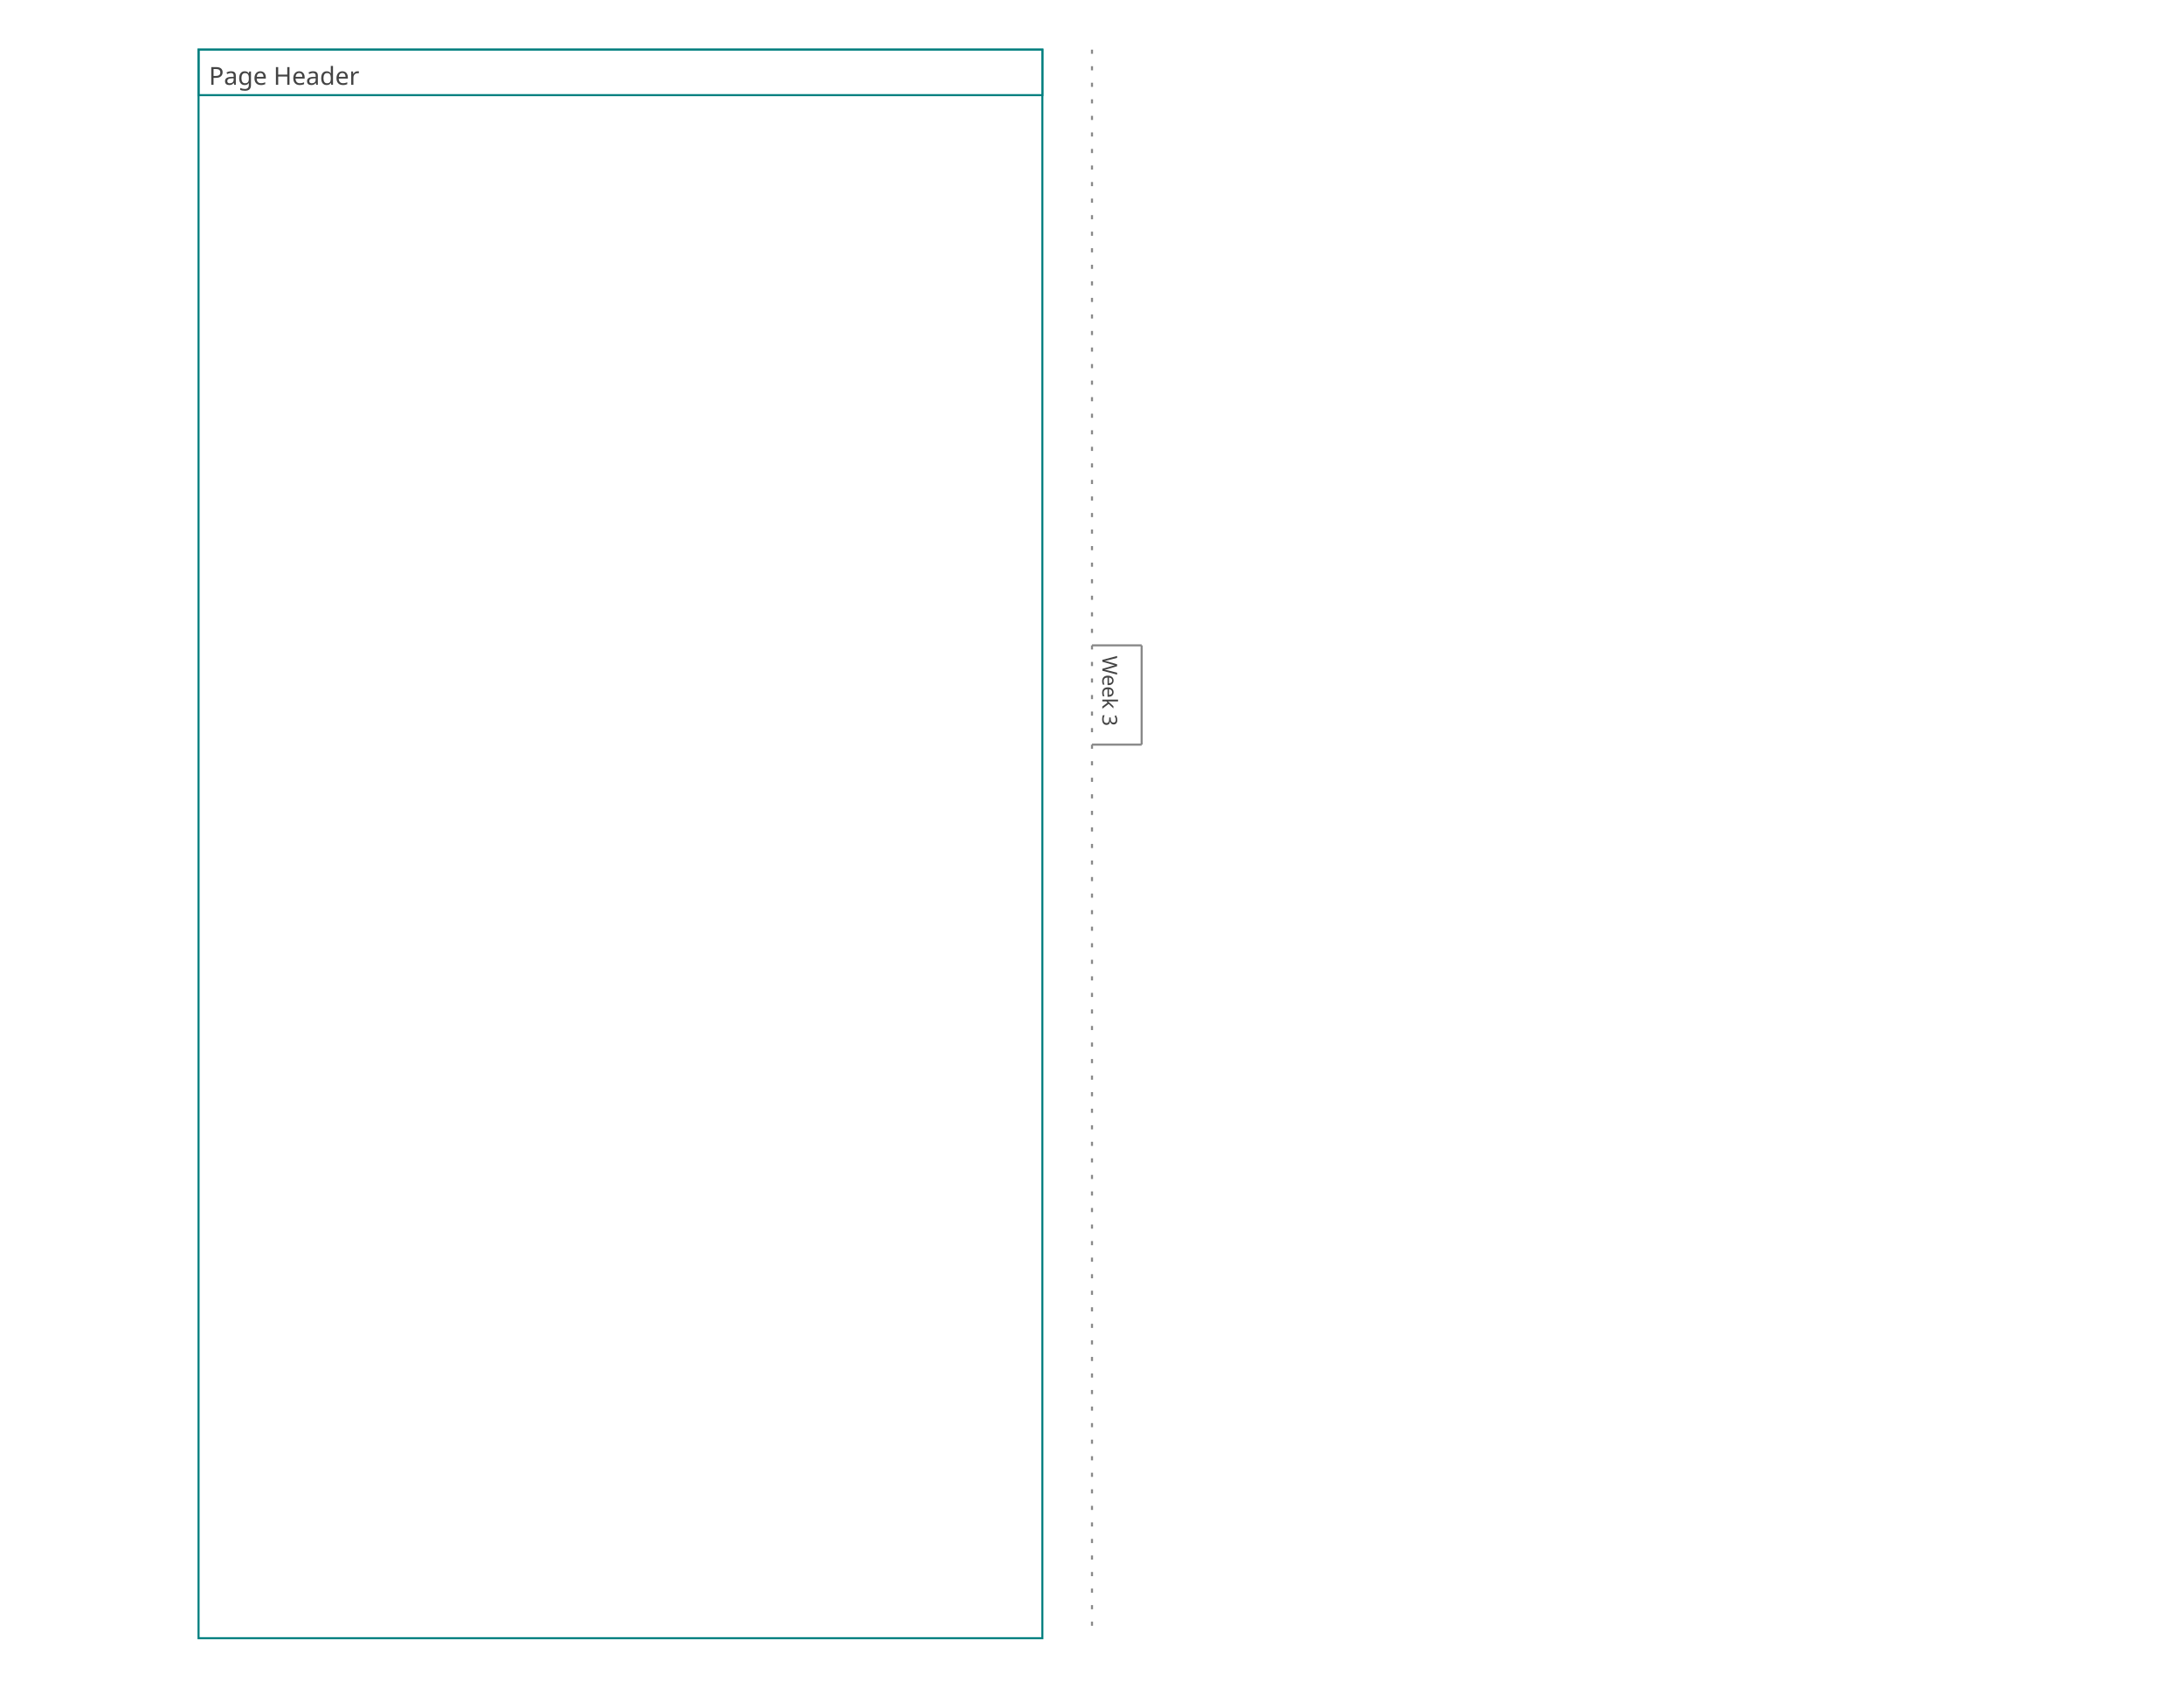
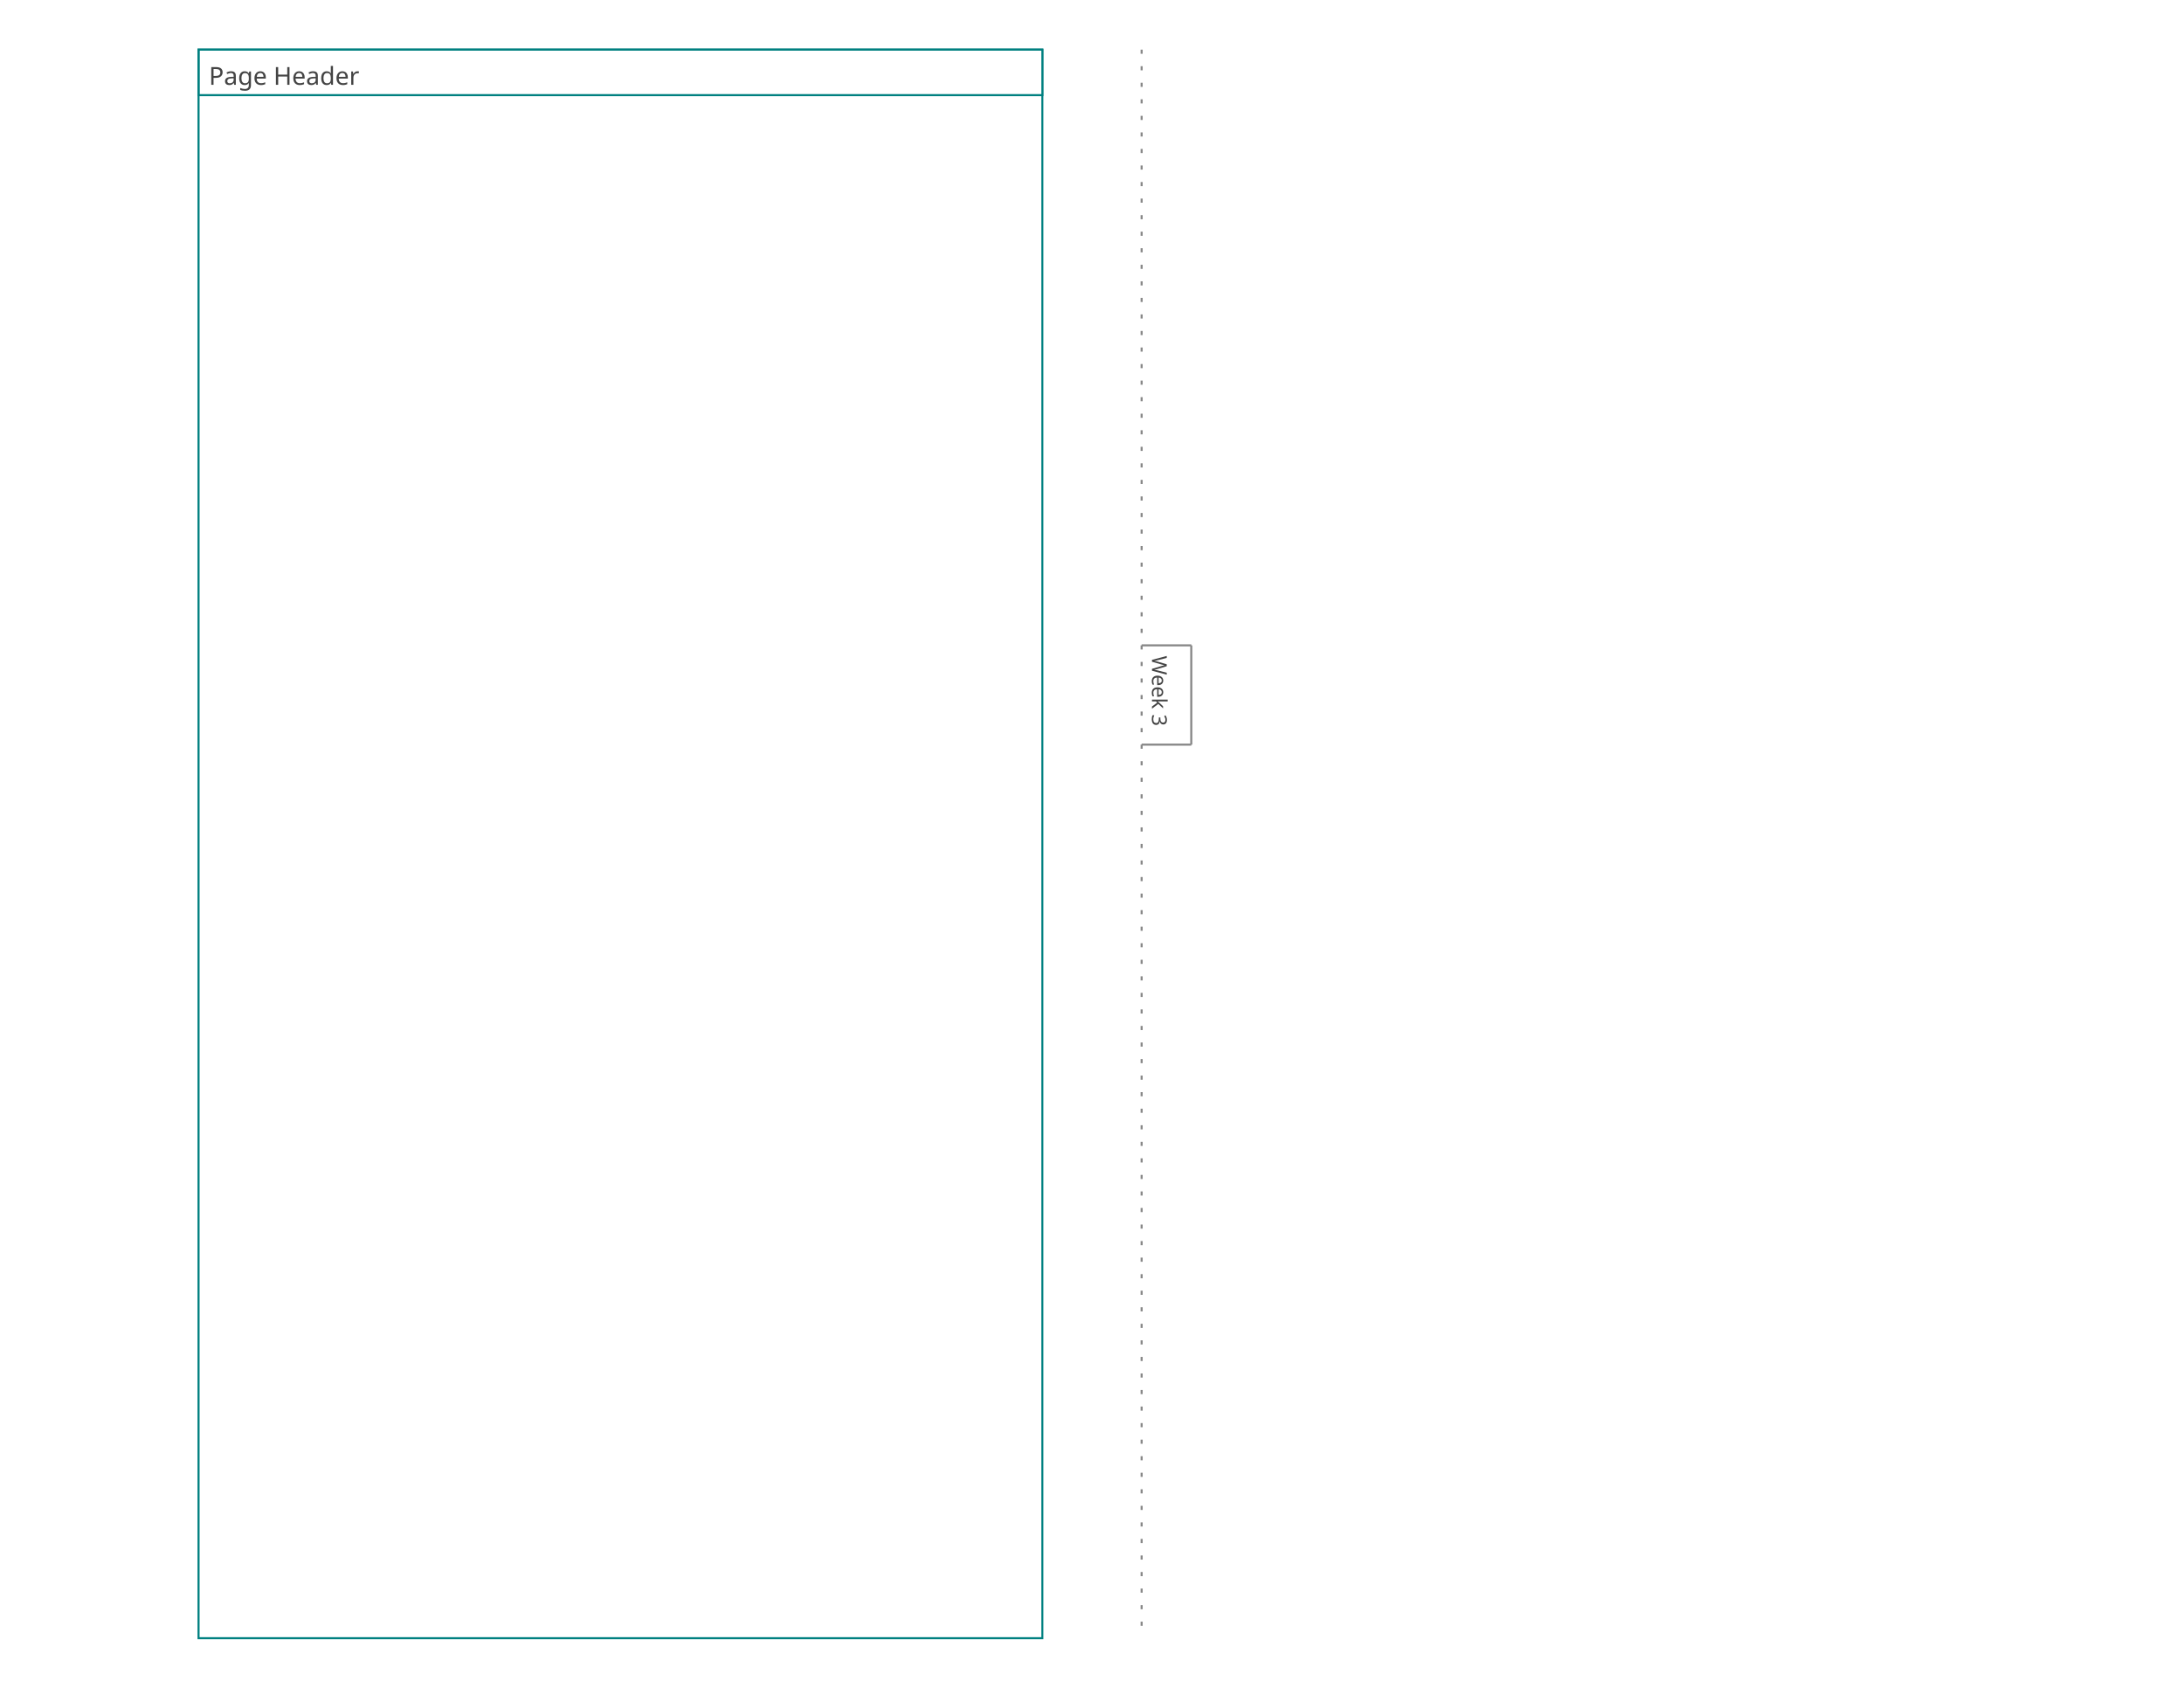
<svg xmlns="http://www.w3.org/2000/svg" baseProfile="tiny" height="816.0" version="1.2" width="1056">
  <defs />
  <g transform="translate(96, 24.0)">
    <rect fill="none" height="768.0" stroke="#008080" width="408.0" x="0" y="0" />
    <g transform="translate(0, 0)">
      <rect fill="none" height="22" stroke="#008080" stroke-width="1" width="408.0" x="0" y="0" />
      <text alignment-baseline="text-after-edge" fill="#444444" font-family="Trebuchet MS" font-size="12" text-anchor="start" transform="translate(5,17)">Page Header</text>
    </g>
    <g transform="translate(0, 22)" />
  </g>
  <g>
-     <line stroke="#888888" x1="528.0" x2="552.0" y1="312.0" y2="312.0" />
-     <line stroke="#888888" x1="552.0" x2="552.0" y1="312.0" y2="360.0" />
-     <line stroke="#888888" x1="552.0" x2="528.0" y1="360.0" y2="360.0" />
+     <line stroke="#888888" x1="552.0" x2="576.0" y1="312.0" y2="312.0" />
+     <line stroke="#888888" x1="576.0" x2="576.0" y1="312.0" y2="360.0" />
+     <line stroke="#888888" x1="576.0" x2="552.0" y1="360.0" y2="360.0" />
  </g>
-   <text alignment-baseline="text-after-edge" fill="#444444" font-family="Trebuchet MS" font-size="10" text-anchor="start" transform="rotate(90,533.0,317.0)" x="533.0" y="317.0">Week 3</text>
-   <line stroke="#888888" stroke-dasharray="2,6" x1="528.0" x2="528.0" y1="24.0" y2="788.0" />
+   <text alignment-baseline="text-after-edge" fill="#444444" font-family="Trebuchet MS" font-size="10" text-anchor="start" transform="rotate(90,557.0,317.0)" x="557.0" y="317.0">Week 3</text>
+   <line stroke="#888888" stroke-dasharray="2,6" x1="552.0" x2="552.0" y1="24.0" y2="788.0" />
</svg>
